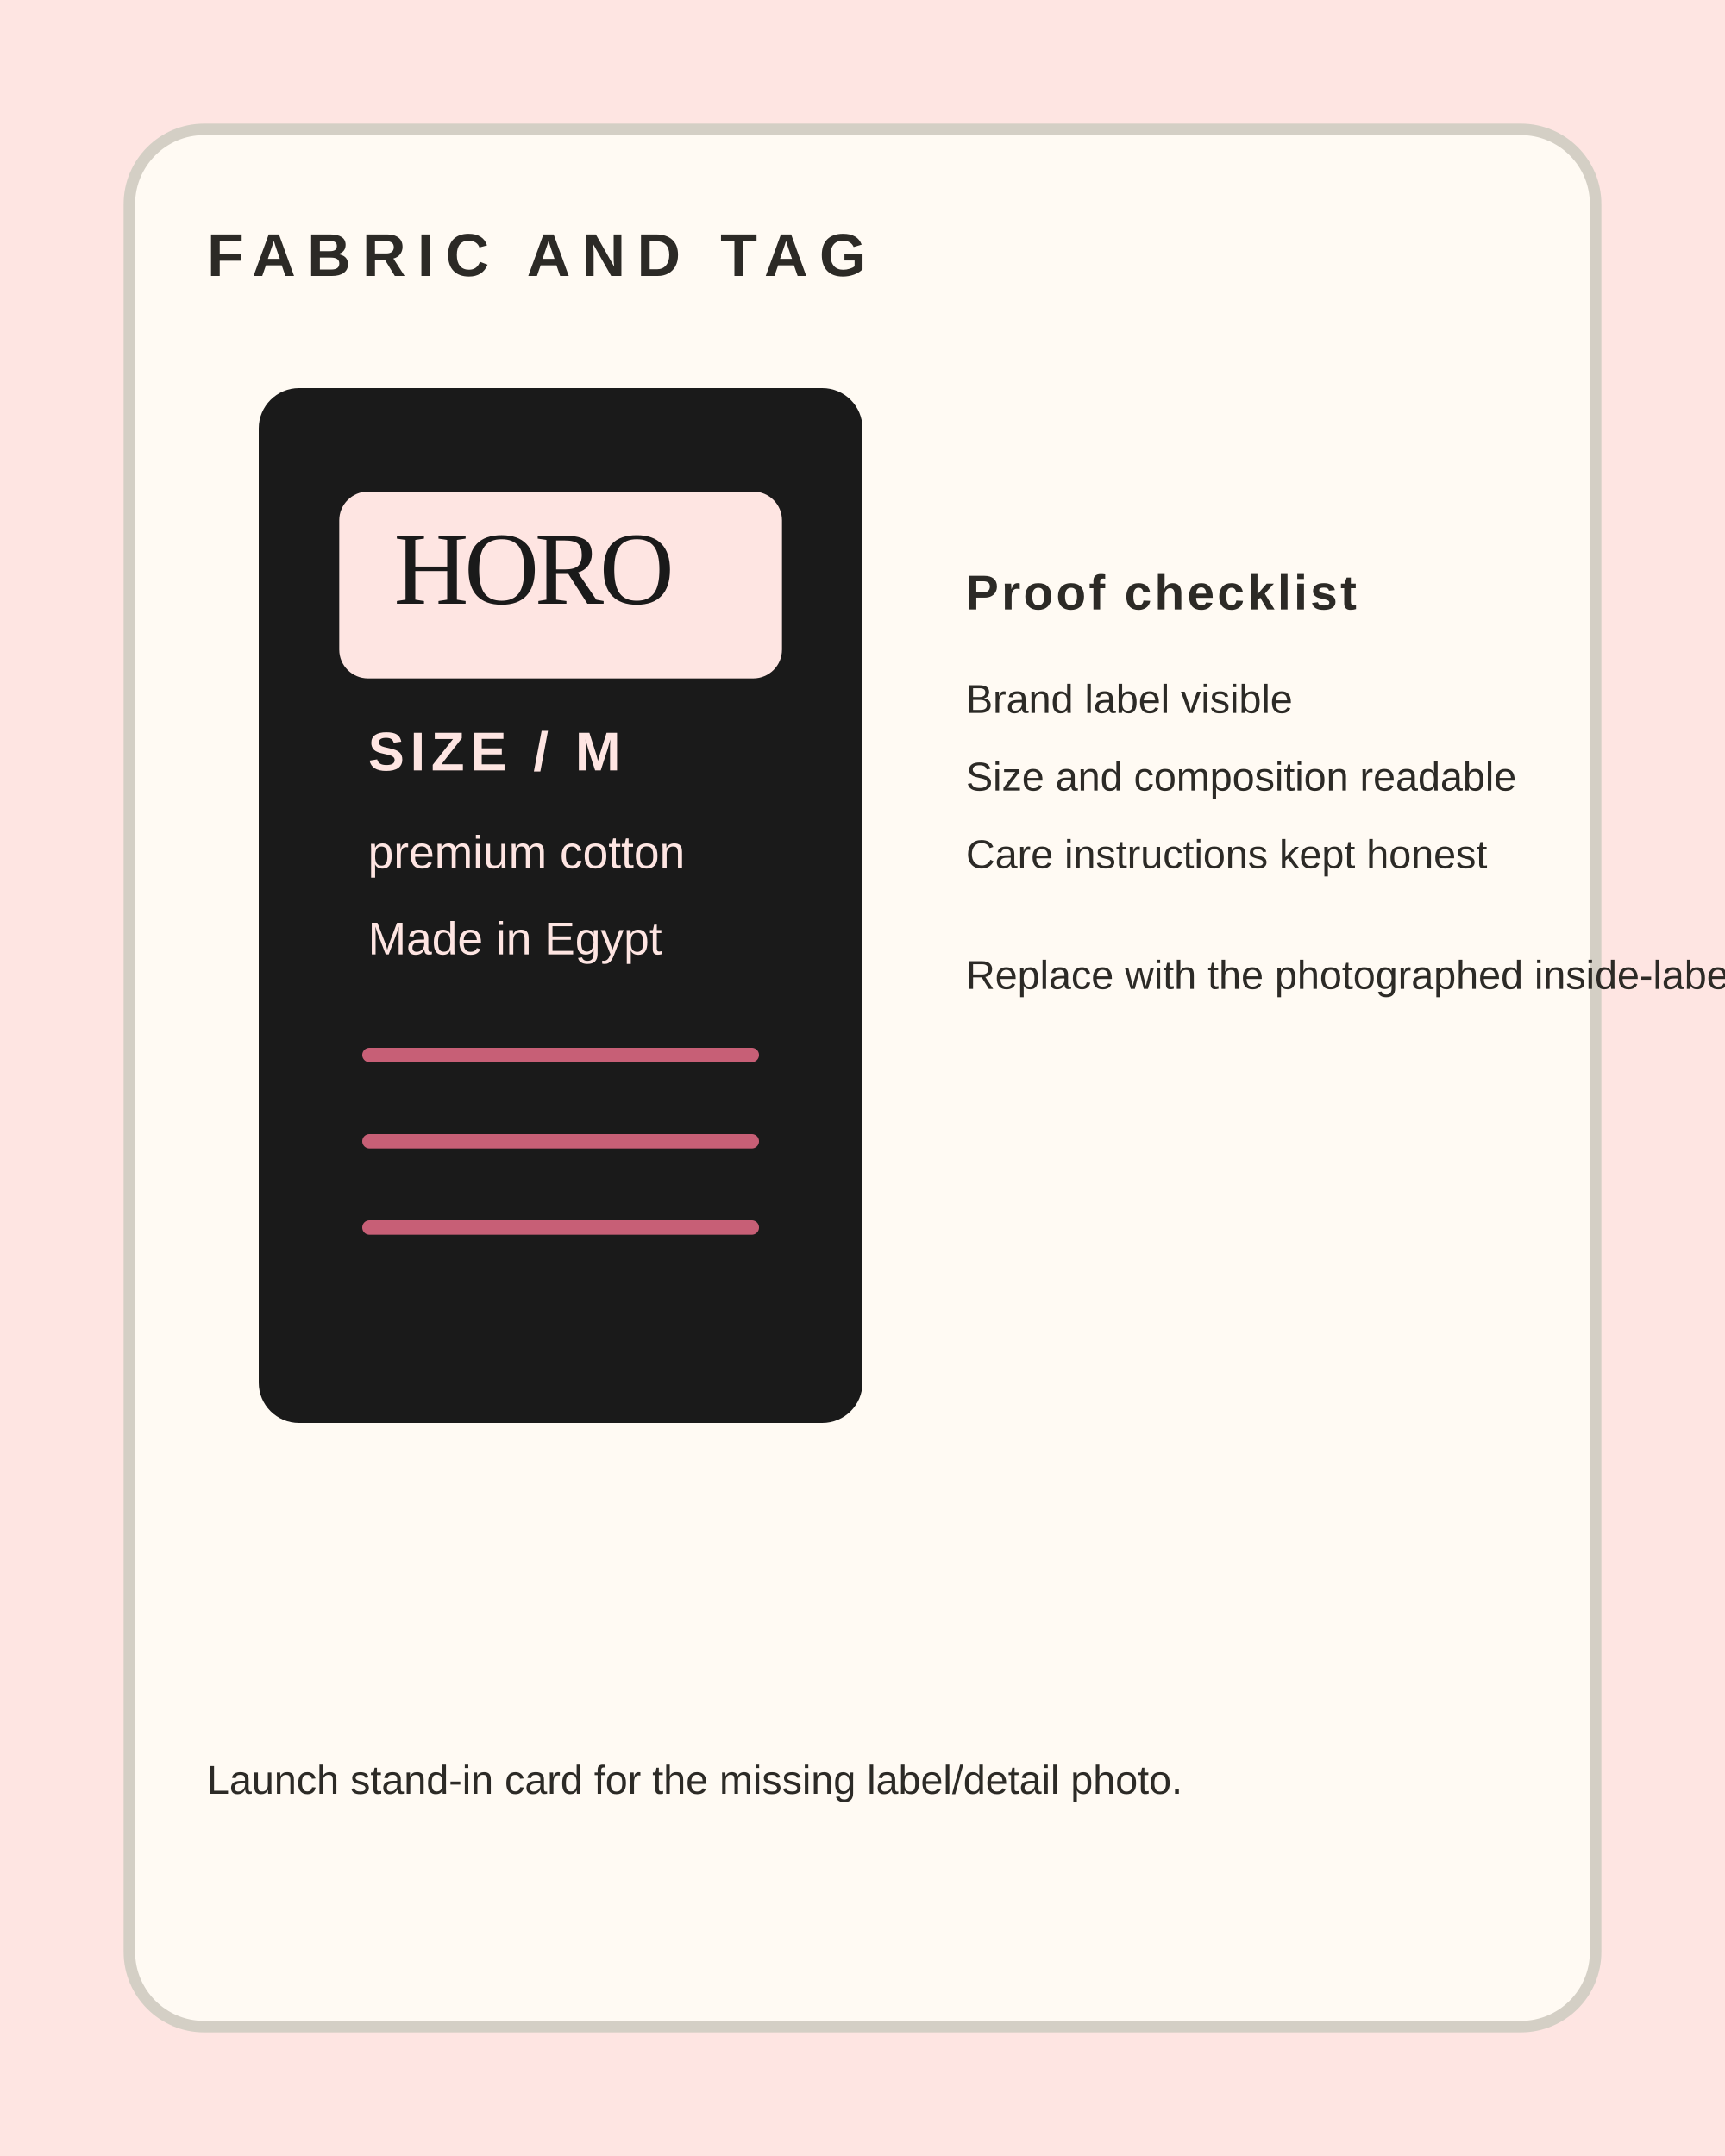
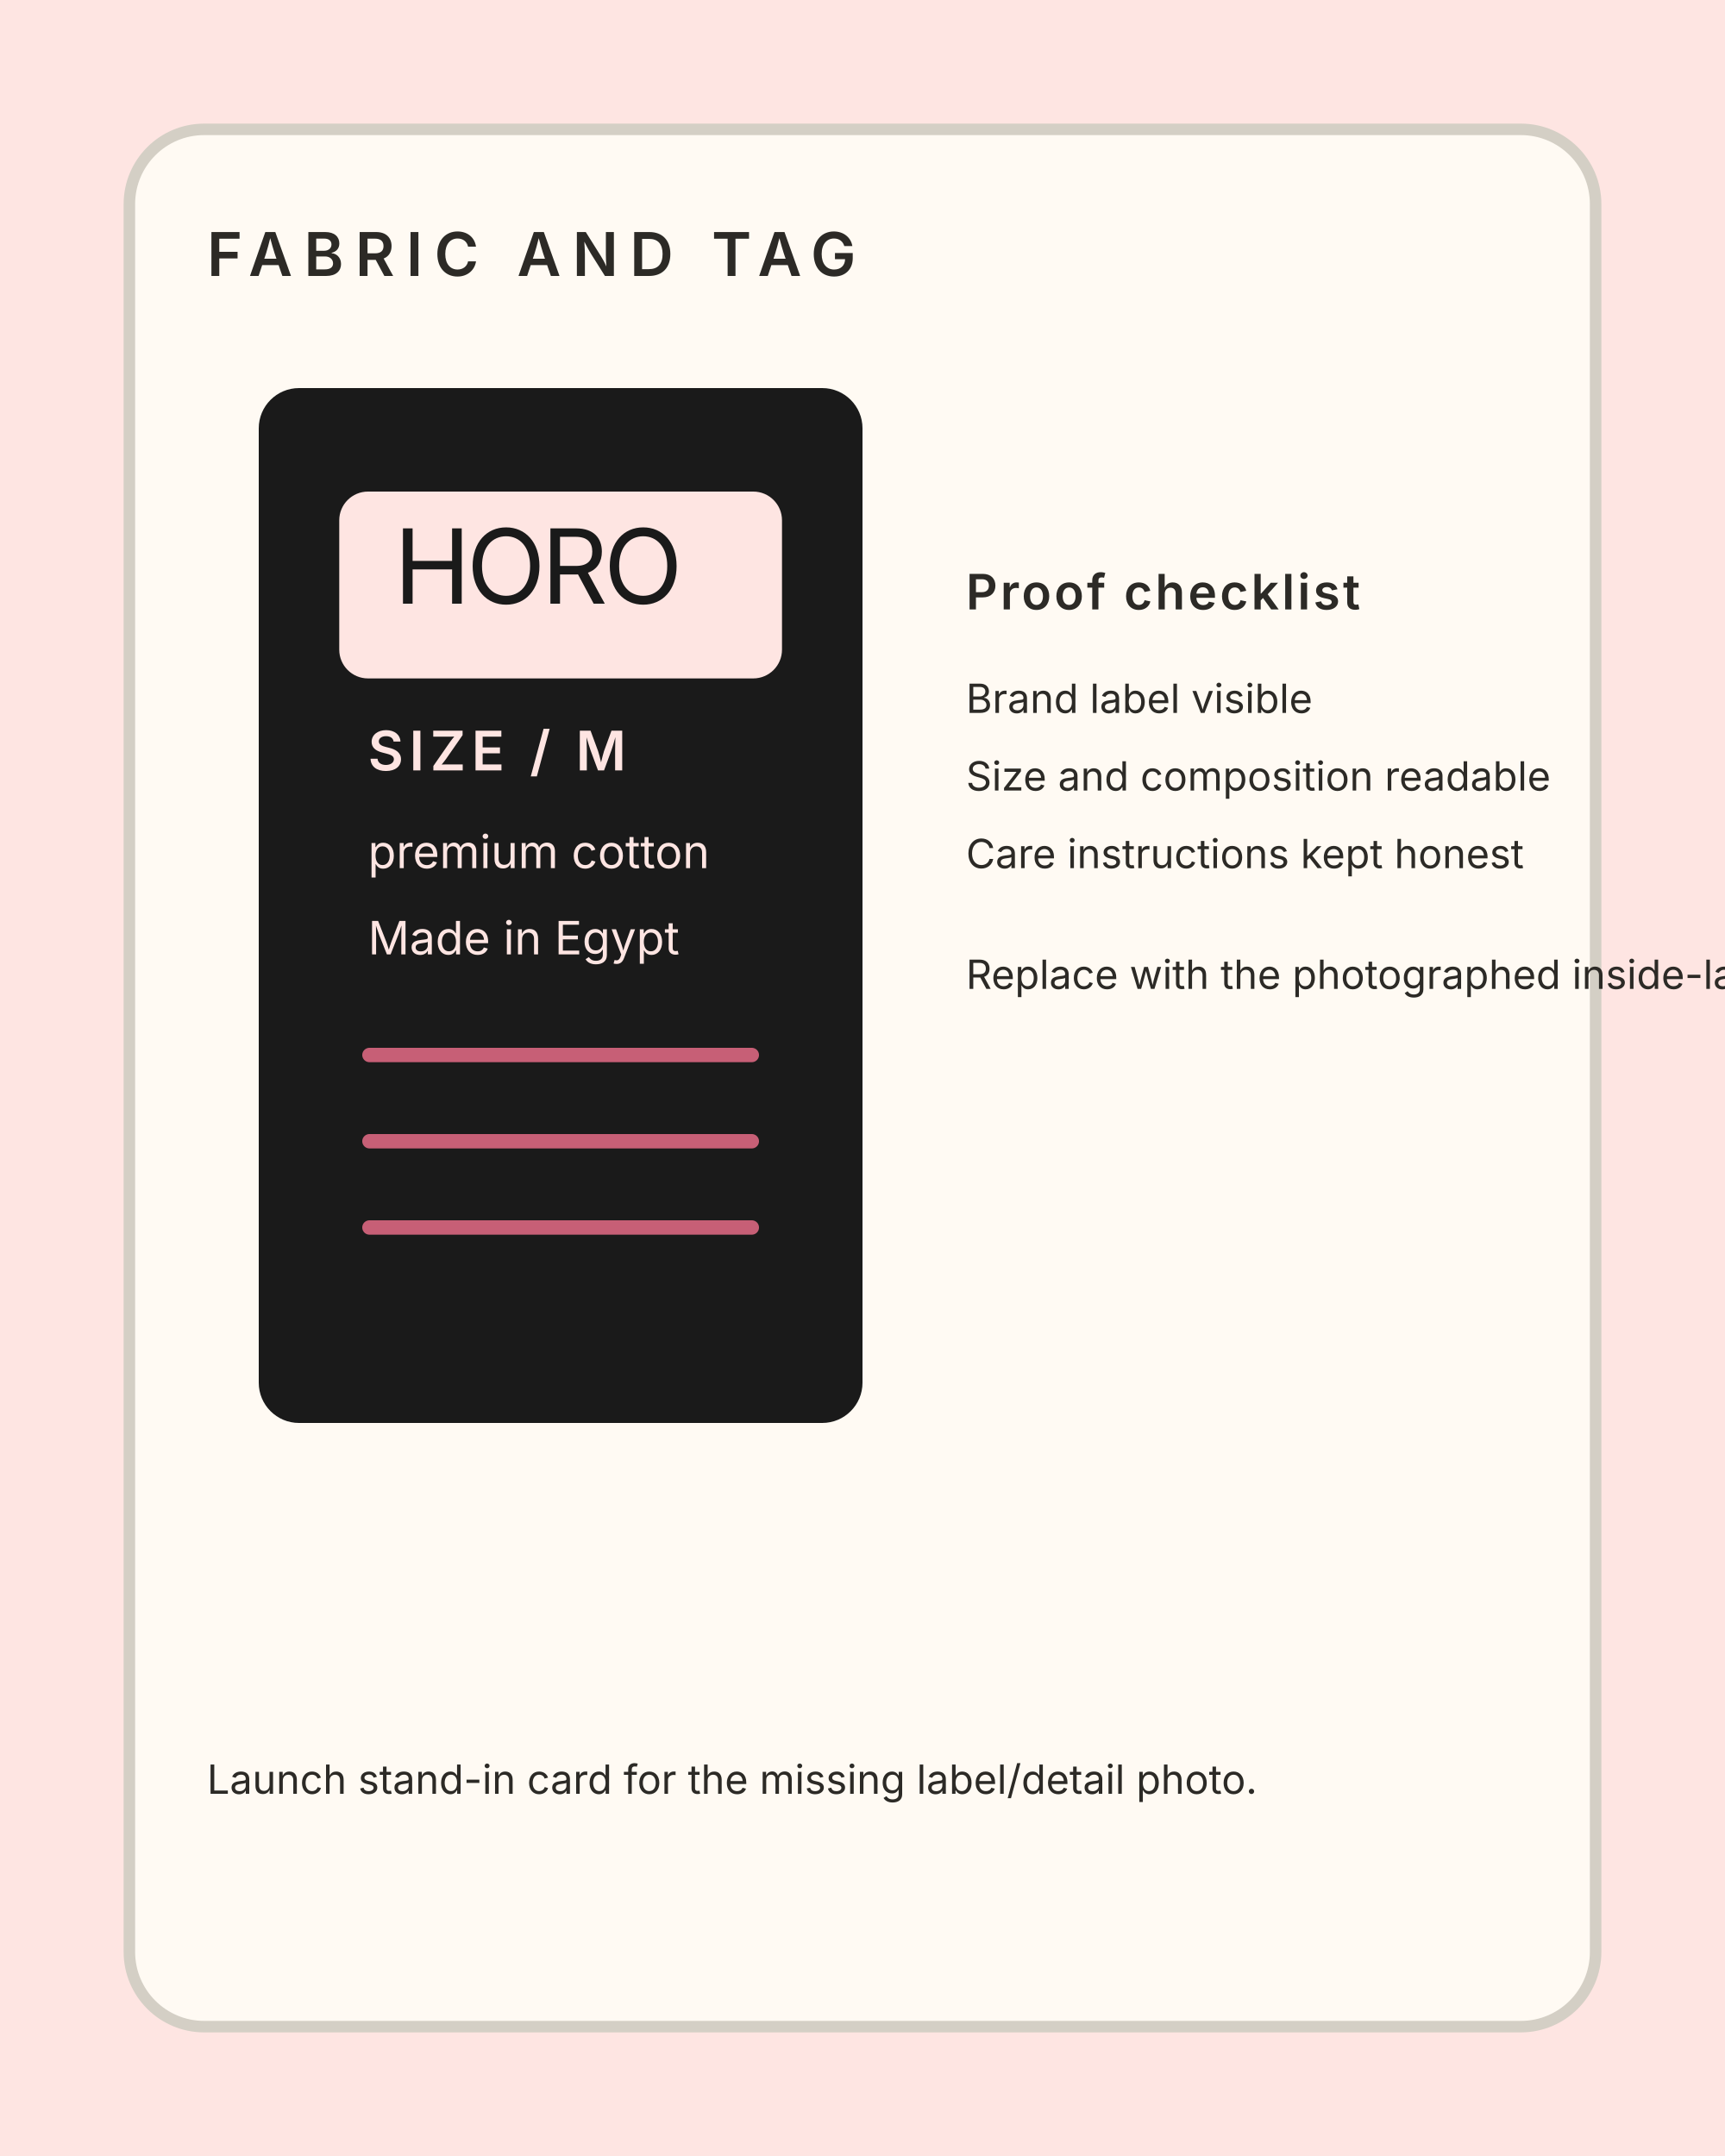
<svg xmlns="http://www.w3.org/2000/svg" viewBox="0 0 1200 1500" role="img" aria-labelledby="title desc">
  <rect width="1200" height="1500" fill="#fee5e2" />
  <rect x="90" y="90" width="1020" height="1320" rx="52" fill="#fffaf3" stroke="#d4cfc5" stroke-width="8" />
  <g transform="translate(180 270)">
    <rect x="0" y="0" width="420" height="720" rx="28" fill="#1a1a1a" />
    <rect x="56" y="72" width="308" height="130" rx="20" fill="#fee5e2" />
-     <text x="94" y="150" fill="#1a1a1a" font-family="Georgia, Times New Roman, serif" font-size="72" letter-spacing="-3">HORO</text>
-     <text x="76" y="266" fill="#fee5e2" font-family="Avenir Next, Segoe UI, Helvetica Neue, Arial, sans-serif" font-size="38" font-weight="600" letter-spacing="4">SIZE / M</text>
-     <text x="76" y="334" fill="#fee5e2" font-family="Avenir Next, Segoe UI, Helvetica Neue, Arial, sans-serif" font-size="32">premium cotton</text>
-     <text x="76" y="394" fill="#fee5e2" font-family="Avenir Next, Segoe UI, Helvetica Neue, Arial, sans-serif" font-size="32">Made in Egypt</text>
+     <text x="94" y="150" fill="#1a1a1a" font-family="Space Grotesk, Inter, Arial, Helvetica, sans-serif" font-size="72" letter-spacing="-3">HORO</text>
+     <text x="76" y="266" fill="#fee5e2" font-family="Inter, Arial, Helvetica, sans-serif" font-size="38" font-weight="600" letter-spacing="4">SIZE / M</text>
+     <text x="76" y="334" fill="#fee5e2" font-family="Inter, Arial, Helvetica, sans-serif" font-size="32">premium cotton</text>
+     <text x="76" y="394" fill="#fee5e2" font-family="Inter, Arial, Helvetica, sans-serif" font-size="32">Made in Egypt</text>
    <path d="M77 464h266M77 524h266M77 584h266" stroke="#c75f76" stroke-width="10" stroke-linecap="round" />
  </g>
-   <g fill="#2c2a26" font-family="Avenir Next, Segoe UI, Helvetica Neue, Arial, sans-serif">
+   <g fill="#2c2a26" font-family="Inter, Arial, Helvetica, sans-serif">
    <text x="144" y="192" font-size="42" font-weight="600" letter-spacing="8">FABRIC AND TAG</text>
    <text x="672" y="424" font-size="34" font-weight="600" letter-spacing="2">Proof checklist</text>
    <text x="672" y="496" font-size="28">Brand label visible</text>
    <text x="672" y="550" font-size="28">Size and composition readable</text>
    <text x="672" y="604" font-size="28">Care instructions kept honest</text>
    <text x="672" y="688" font-size="28">Replace with the photographed inside-label shot when ready.</text>
    <text x="144" y="1248" font-size="28">Launch stand-in card for the missing label/detail photo.</text>
  </g>
</svg>
